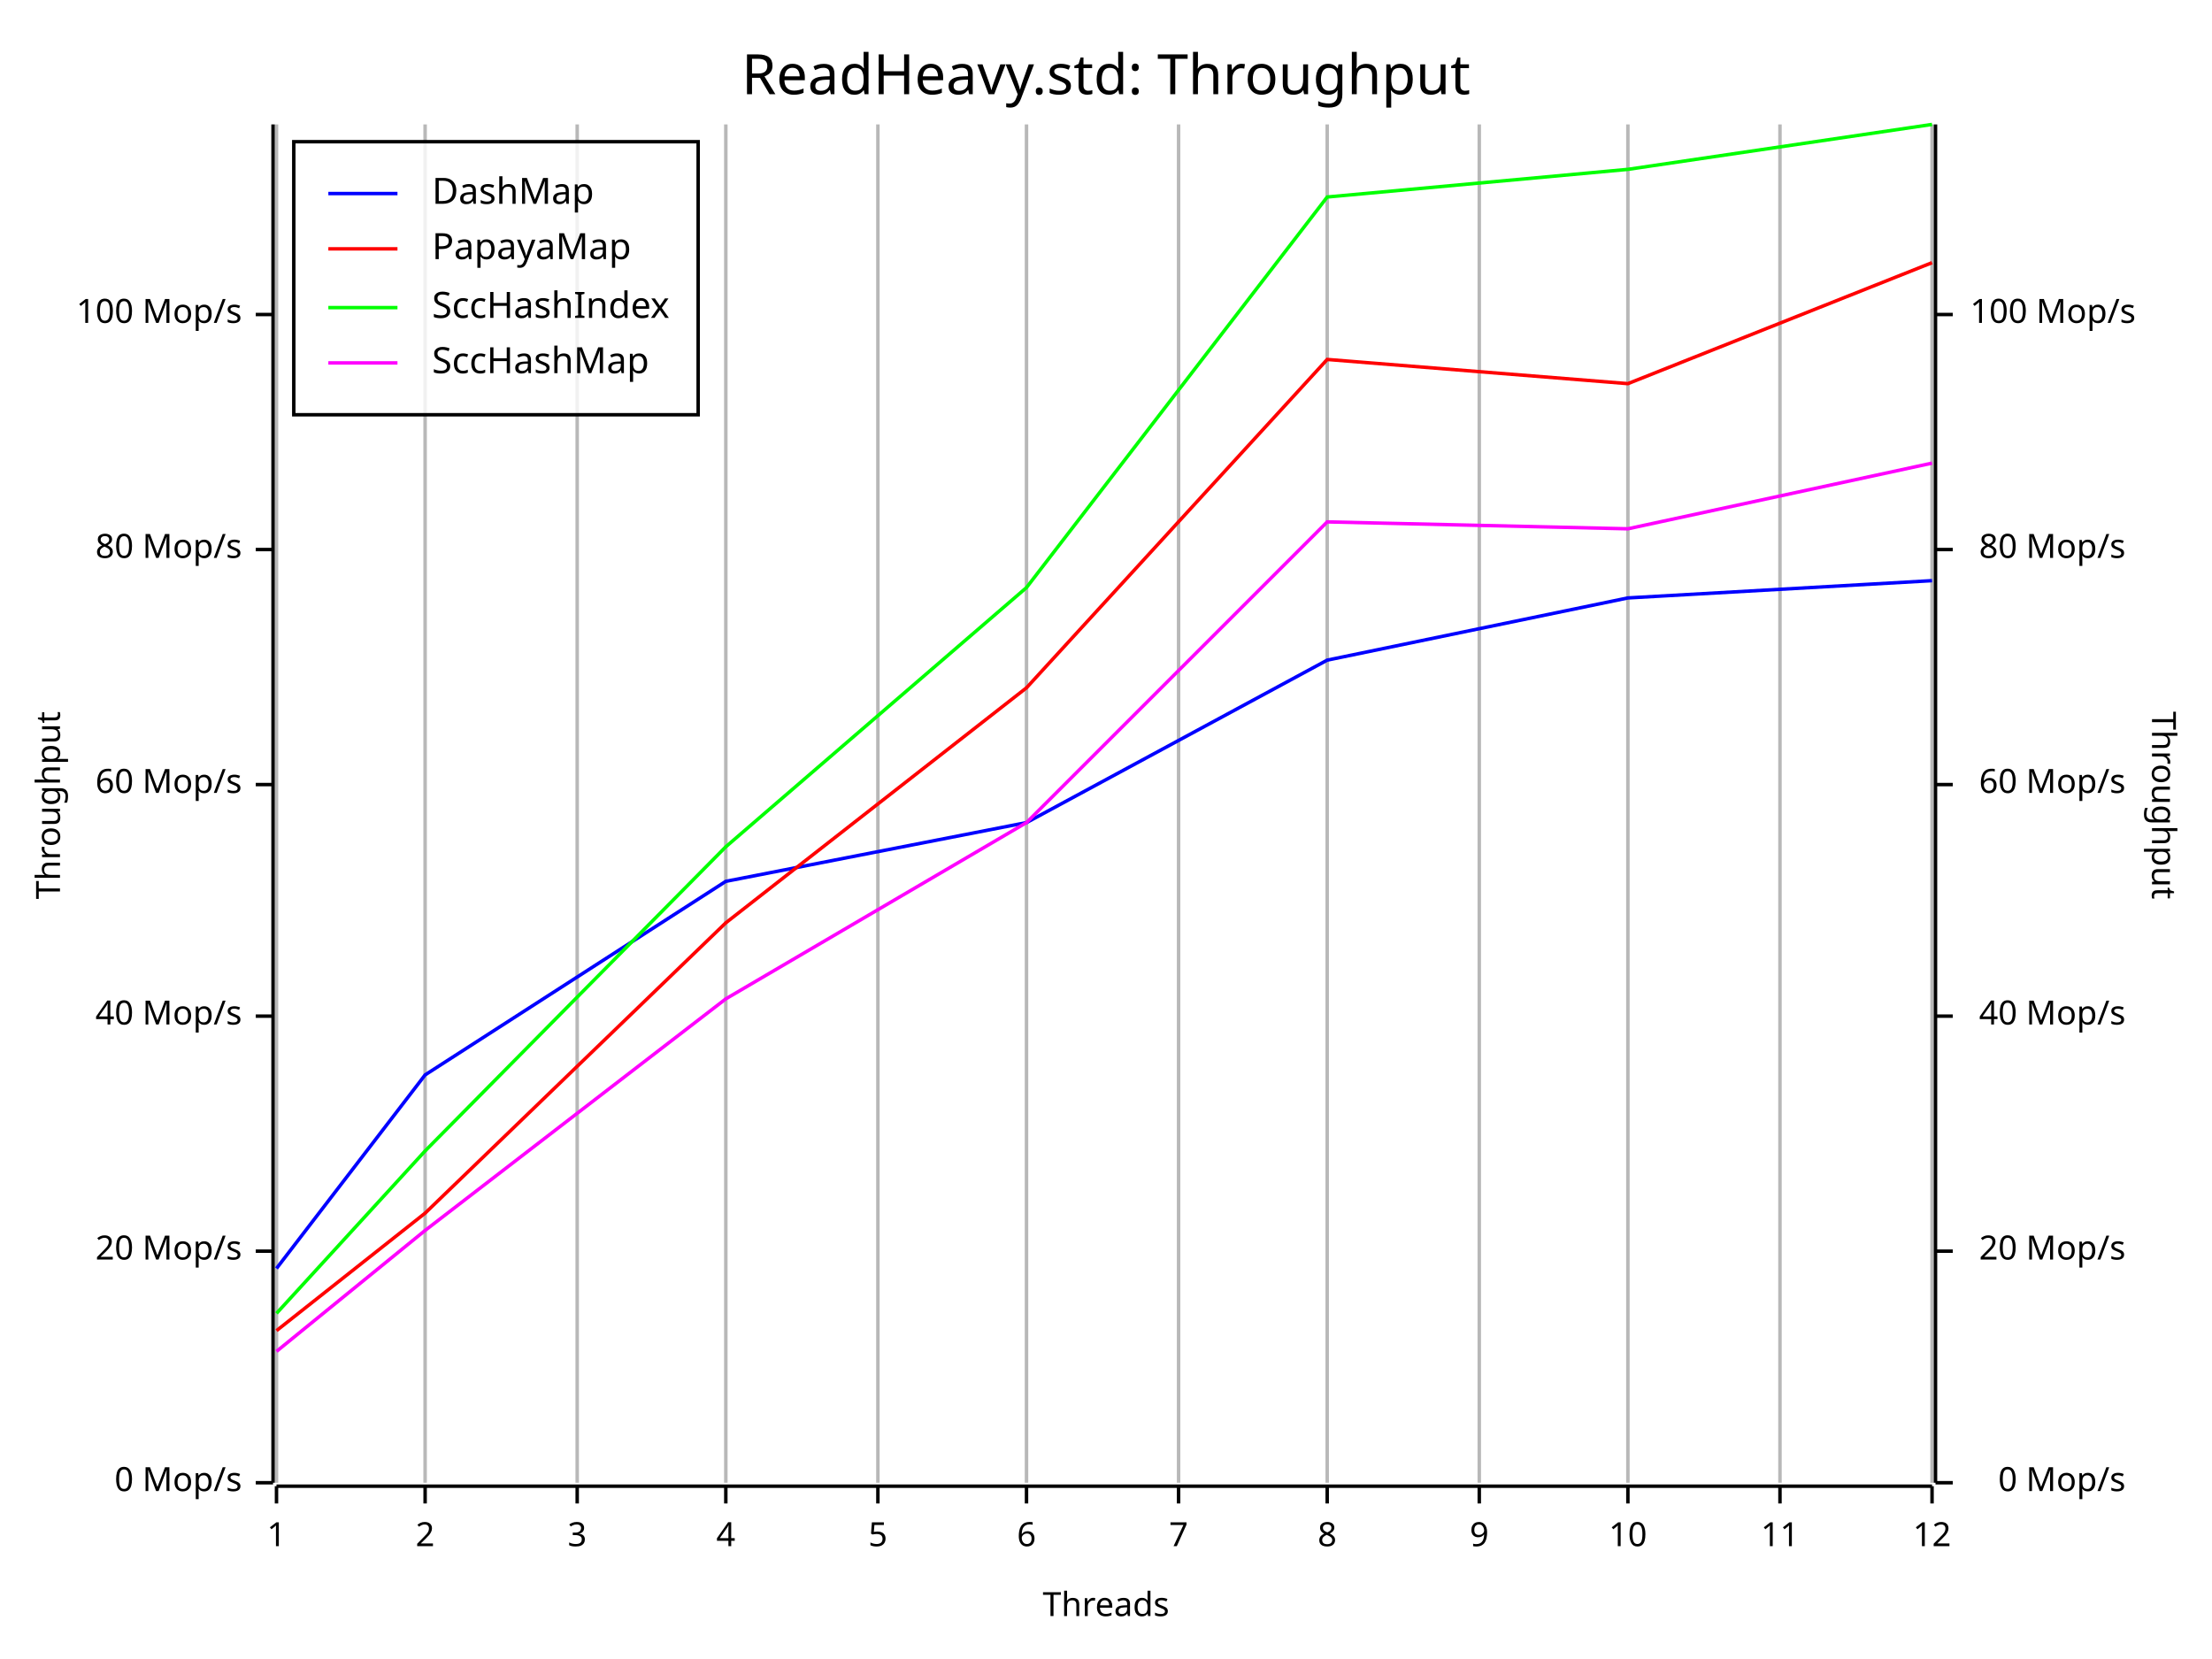
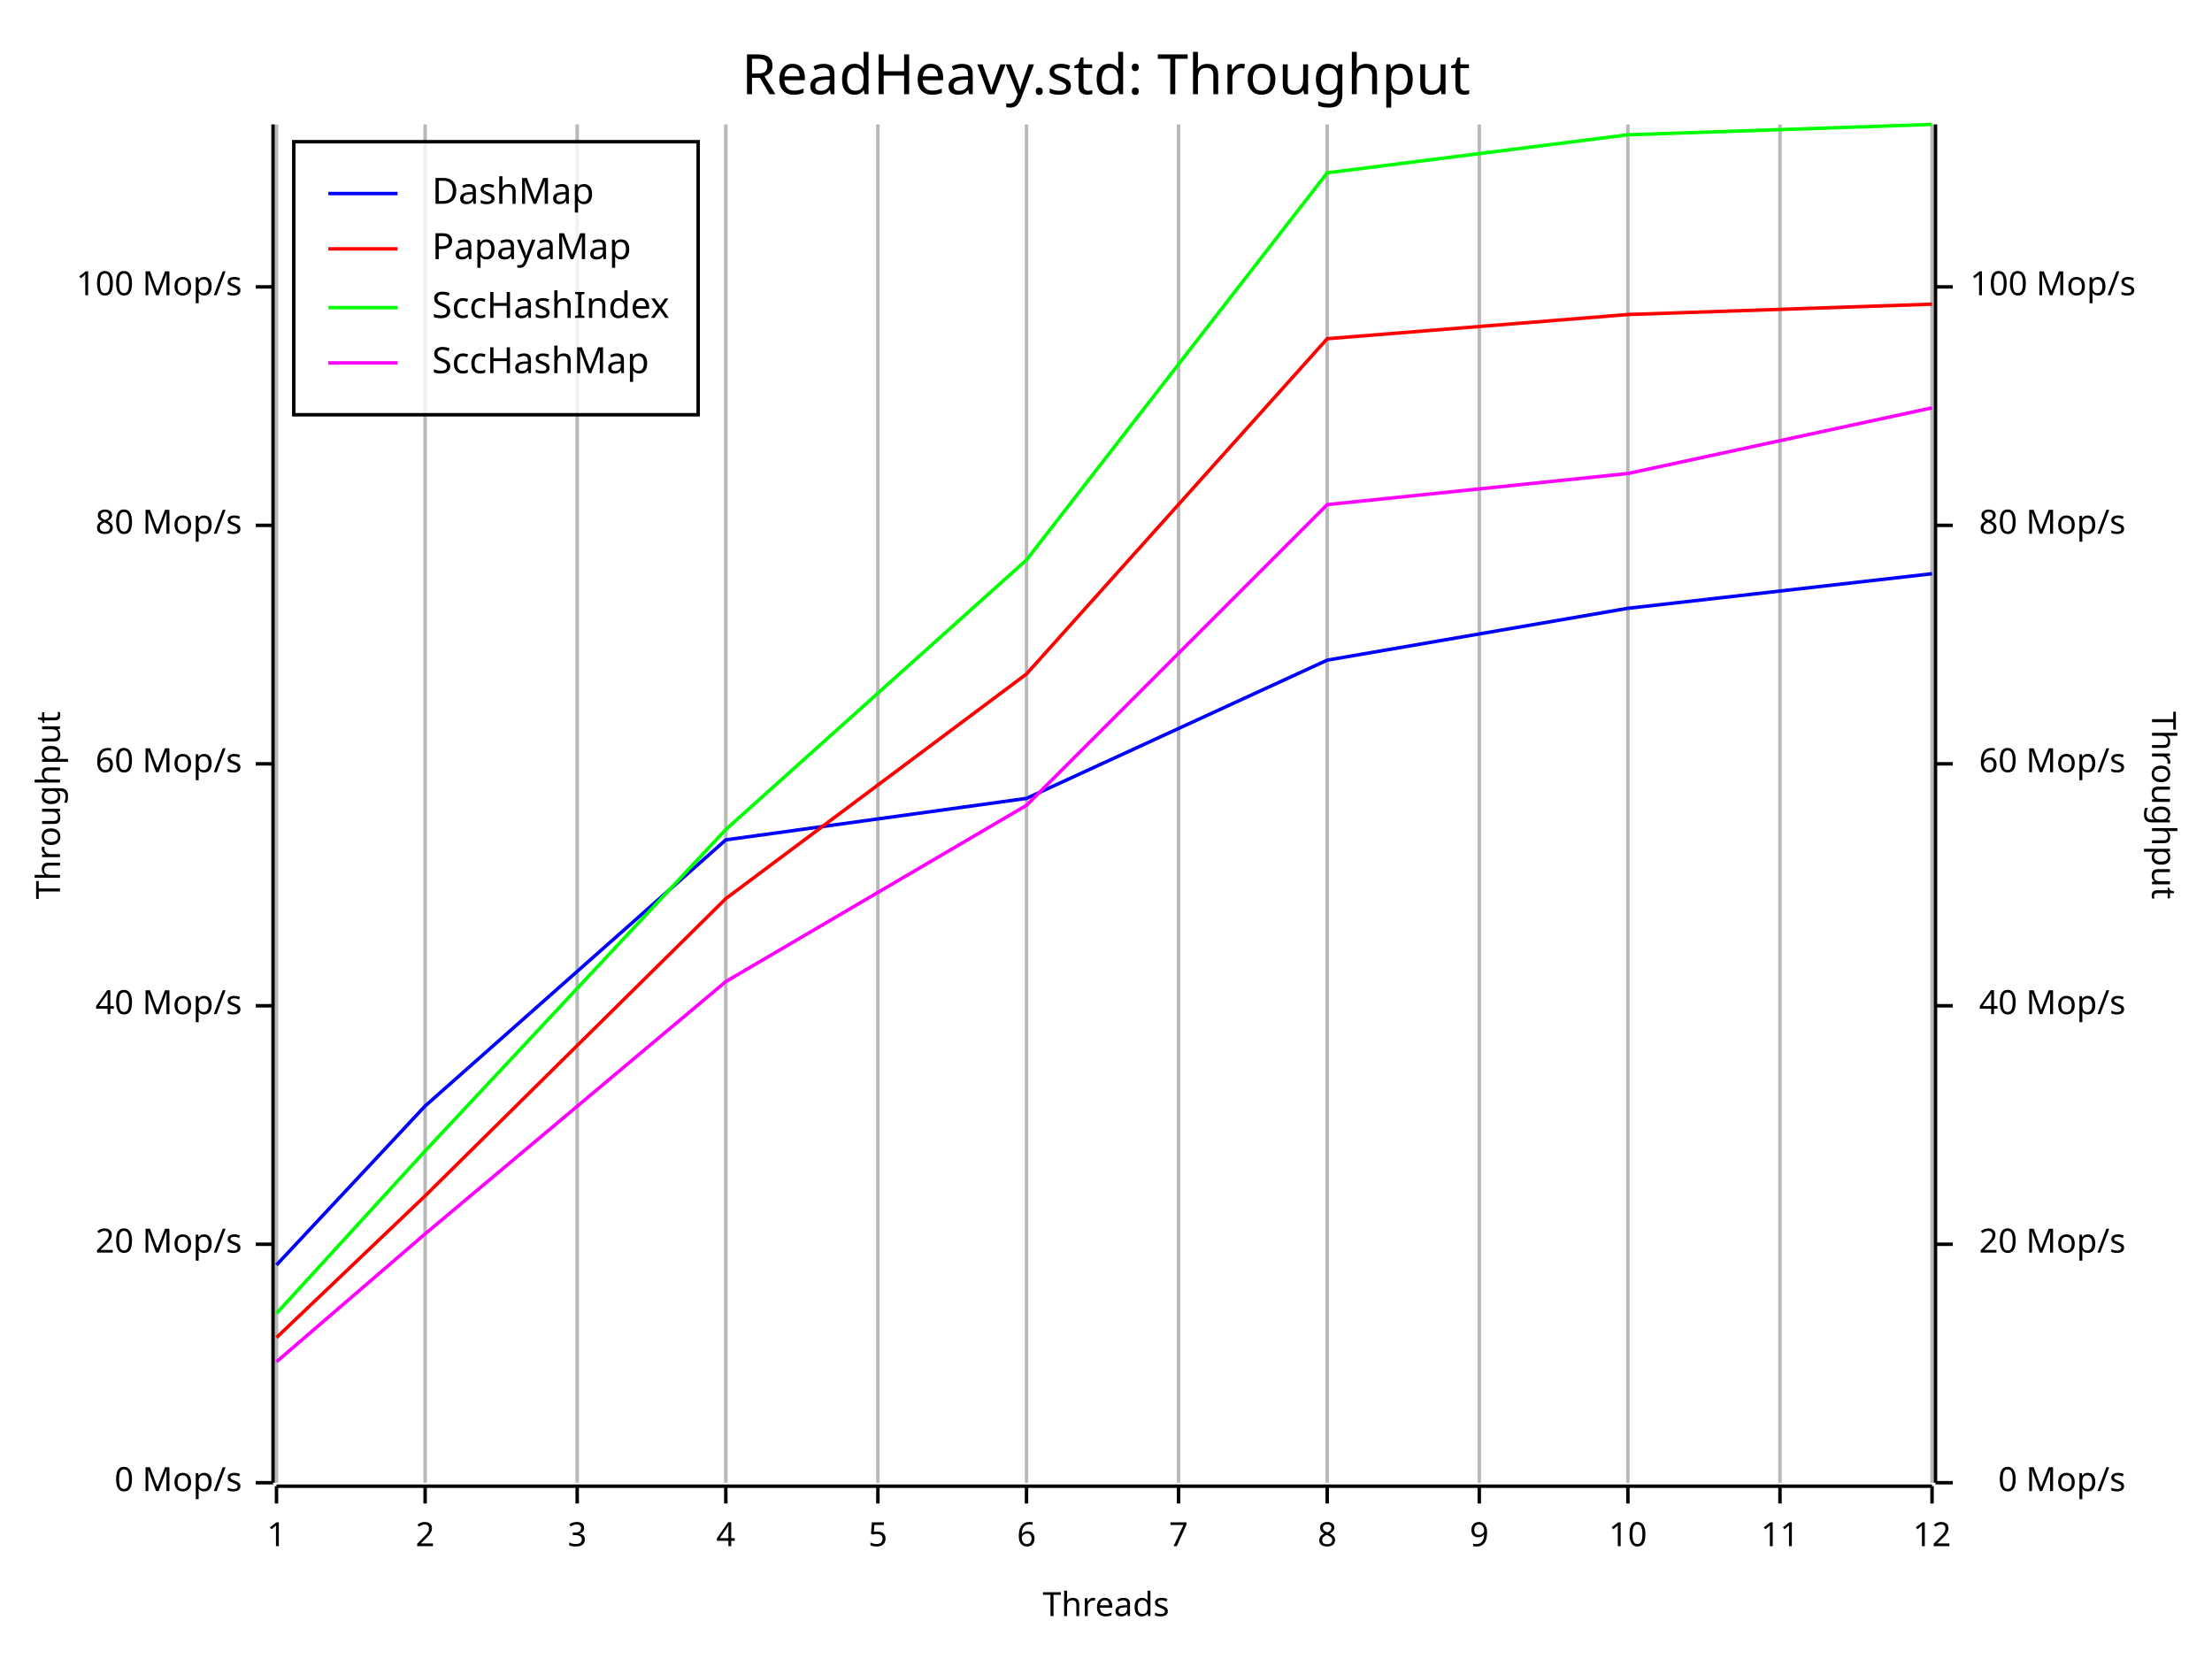
<svg xmlns="http://www.w3.org/2000/svg" width="640" height="480" viewBox="0 0 640 480">
  <rect x="0" y="0" width="640" height="480" opacity="1" fill="#FFFFFF" stroke="none" />
  <text x="320" y="15" dy="0.76em" text-anchor="middle" font-family="Fira Code" font-size="16.129" opacity="1" fill="#000000">
ReadHeavy.std: Throughput
</text>
  <line opacity="0.1" stroke="#000000" stroke-width="1" x1="80" y1="429" x2="80" y2="36" />
  <line opacity="0.1" stroke="#000000" stroke-width="1" x1="123" y1="429" x2="123" y2="36" />
  <line opacity="0.1" stroke="#000000" stroke-width="1" x1="167" y1="429" x2="167" y2="36" />
  <line opacity="0.1" stroke="#000000" stroke-width="1" x1="210" y1="429" x2="210" y2="36" />
  <line opacity="0.1" stroke="#000000" stroke-width="1" x1="254" y1="429" x2="254" y2="36" />
  <line opacity="0.1" stroke="#000000" stroke-width="1" x1="297" y1="429" x2="297" y2="36" />
  <line opacity="0.1" stroke="#000000" stroke-width="1" x1="341" y1="429" x2="341" y2="36" />
  <line opacity="0.1" stroke="#000000" stroke-width="1" x1="384" y1="429" x2="384" y2="36" />
  <line opacity="0.1" stroke="#000000" stroke-width="1" x1="428" y1="429" x2="428" y2="36" />
  <line opacity="0.1" stroke="#000000" stroke-width="1" x1="471" y1="429" x2="471" y2="36" />
  <line opacity="0.1" stroke="#000000" stroke-width="1" x1="515" y1="429" x2="515" y2="36" />
  <line opacity="0.1" stroke="#000000" stroke-width="1" x1="559" y1="429" x2="559" y2="36" />
  <text x="10" y="233" dy="0.76em" text-anchor="middle" font-family="sans-serif" font-size="9.677" opacity="1" fill="#000000" transform="rotate(270, 10, 233)">
Throughput
</text>
  <text x="320" y="470" dy="-0.5ex" text-anchor="middle" font-family="sans-serif" font-size="9.677" opacity="1" fill="#000000">
Threads
</text>
  <text x="630" y="233" dy="0.76em" text-anchor="middle" font-family="sans-serif" font-size="9.677" opacity="1" fill="#000000" transform="rotate(90, 630, 233)">
Throughput
</text>
  <line opacity="0.2" stroke="#000000" stroke-width="1" x1="80" y1="429" x2="80" y2="36" />
  <line opacity="0.2" stroke="#000000" stroke-width="1" x1="123" y1="429" x2="123" y2="36" />
  <line opacity="0.2" stroke="#000000" stroke-width="1" x1="167" y1="429" x2="167" y2="36" />
  <line opacity="0.2" stroke="#000000" stroke-width="1" x1="210" y1="429" x2="210" y2="36" />
  <line opacity="0.2" stroke="#000000" stroke-width="1" x1="254" y1="429" x2="254" y2="36" />
  <line opacity="0.2" stroke="#000000" stroke-width="1" x1="297" y1="429" x2="297" y2="36" />
  <line opacity="0.2" stroke="#000000" stroke-width="1" x1="341" y1="429" x2="341" y2="36" />
  <line opacity="0.2" stroke="#000000" stroke-width="1" x1="384" y1="429" x2="384" y2="36" />
  <line opacity="0.2" stroke="#000000" stroke-width="1" x1="428" y1="429" x2="428" y2="36" />
  <line opacity="0.2" stroke="#000000" stroke-width="1" x1="471" y1="429" x2="471" y2="36" />
  <line opacity="0.2" stroke="#000000" stroke-width="1" x1="515" y1="429" x2="515" y2="36" />
  <line opacity="0.2" stroke="#000000" stroke-width="1" x1="559" y1="429" x2="559" y2="36" />
  <polyline fill="none" opacity="1" stroke="#000000" stroke-width="1" points="79,36 79,429 " />
  <text x="70" y="429" dy="0.5ex" text-anchor="end" font-family="sans-serif" font-size="9.677" opacity="1" fill="#000000">
0 Mop/s
</text>
  <polyline fill="none" opacity="1" stroke="#000000" stroke-width="1" points="74,429 79,429 " />
-   <text x="70" y="362" dy="0.5ex" text-anchor="end" font-family="sans-serif" font-size="9.677" opacity="1" fill="#000000">
+   <text x="70" y="360" dy="0.5ex" text-anchor="end" font-family="sans-serif" font-size="9.677" opacity="1" fill="#000000">
20 Mop/s
</text>
-   <polyline fill="none" opacity="1" stroke="#000000" stroke-width="1" points="74,362 79,362 " />
-   <text x="70" y="294" dy="0.5ex" text-anchor="end" font-family="sans-serif" font-size="9.677" opacity="1" fill="#000000">
+   <polyline fill="none" opacity="1" stroke="#000000" stroke-width="1" points="74,360 79,360 " />
+   <text x="70" y="291" dy="0.5ex" text-anchor="end" font-family="sans-serif" font-size="9.677" opacity="1" fill="#000000">
40 Mop/s
</text>
-   <polyline fill="none" opacity="1" stroke="#000000" stroke-width="1" points="74,294 79,294 " />
-   <text x="70" y="227" dy="0.5ex" text-anchor="end" font-family="sans-serif" font-size="9.677" opacity="1" fill="#000000">
+   <polyline fill="none" opacity="1" stroke="#000000" stroke-width="1" points="74,291 79,291 " />
+   <text x="70" y="221" dy="0.5ex" text-anchor="end" font-family="sans-serif" font-size="9.677" opacity="1" fill="#000000">
60 Mop/s
</text>
-   <polyline fill="none" opacity="1" stroke="#000000" stroke-width="1" points="74,227 79,227 " />
-   <text x="70" y="159" dy="0.5ex" text-anchor="end" font-family="sans-serif" font-size="9.677" opacity="1" fill="#000000">
+   <polyline fill="none" opacity="1" stroke="#000000" stroke-width="1" points="74,221 79,221 " />
+   <text x="70" y="152" dy="0.5ex" text-anchor="end" font-family="sans-serif" font-size="9.677" opacity="1" fill="#000000">
80 Mop/s
</text>
-   <polyline fill="none" opacity="1" stroke="#000000" stroke-width="1" points="74,159 79,159 " />
-   <text x="70" y="91" dy="0.5ex" text-anchor="end" font-family="sans-serif" font-size="9.677" opacity="1" fill="#000000">
+   <polyline fill="none" opacity="1" stroke="#000000" stroke-width="1" points="74,152 79,152 " />
+   <text x="70" y="83" dy="0.5ex" text-anchor="end" font-family="sans-serif" font-size="9.677" opacity="1" fill="#000000">
100 Mop/s
</text>
-   <polyline fill="none" opacity="1" stroke="#000000" stroke-width="1" points="74,91 79,91 " />
+   <polyline fill="none" opacity="1" stroke="#000000" stroke-width="1" points="74,83 79,83 " />
  <polyline fill="none" opacity="1" stroke="#000000" stroke-width="1" points="80,430 559,430 " />
  <text x="80" y="440" dy="0.76em" text-anchor="middle" font-family="sans-serif" font-size="9.677" opacity="1" fill="#000000">
1
</text>
  <polyline fill="none" opacity="1" stroke="#000000" stroke-width="1" points="80,430 80,435 " />
  <text x="123" y="440" dy="0.76em" text-anchor="middle" font-family="sans-serif" font-size="9.677" opacity="1" fill="#000000">
2
</text>
  <polyline fill="none" opacity="1" stroke="#000000" stroke-width="1" points="123,430 123,435 " />
  <text x="167" y="440" dy="0.76em" text-anchor="middle" font-family="sans-serif" font-size="9.677" opacity="1" fill="#000000">
3
</text>
  <polyline fill="none" opacity="1" stroke="#000000" stroke-width="1" points="167,430 167,435 " />
  <text x="210" y="440" dy="0.76em" text-anchor="middle" font-family="sans-serif" font-size="9.677" opacity="1" fill="#000000">
4
</text>
  <polyline fill="none" opacity="1" stroke="#000000" stroke-width="1" points="210,430 210,435 " />
  <text x="254" y="440" dy="0.76em" text-anchor="middle" font-family="sans-serif" font-size="9.677" opacity="1" fill="#000000">
5
</text>
  <polyline fill="none" opacity="1" stroke="#000000" stroke-width="1" points="254,430 254,435 " />
  <text x="297" y="440" dy="0.76em" text-anchor="middle" font-family="sans-serif" font-size="9.677" opacity="1" fill="#000000">
6
</text>
  <polyline fill="none" opacity="1" stroke="#000000" stroke-width="1" points="297,430 297,435 " />
  <text x="341" y="440" dy="0.76em" text-anchor="middle" font-family="sans-serif" font-size="9.677" opacity="1" fill="#000000">
7
</text>
  <polyline fill="none" opacity="1" stroke="#000000" stroke-width="1" points="341,430 341,435 " />
  <text x="384" y="440" dy="0.76em" text-anchor="middle" font-family="sans-serif" font-size="9.677" opacity="1" fill="#000000">
8
</text>
  <polyline fill="none" opacity="1" stroke="#000000" stroke-width="1" points="384,430 384,435 " />
  <text x="428" y="440" dy="0.76em" text-anchor="middle" font-family="sans-serif" font-size="9.677" opacity="1" fill="#000000">
9
</text>
  <polyline fill="none" opacity="1" stroke="#000000" stroke-width="1" points="428,430 428,435 " />
  <text x="471" y="440" dy="0.76em" text-anchor="middle" font-family="sans-serif" font-size="9.677" opacity="1" fill="#000000">
10
</text>
  <polyline fill="none" opacity="1" stroke="#000000" stroke-width="1" points="471,430 471,435 " />
  <text x="515" y="440" dy="0.76em" text-anchor="middle" font-family="sans-serif" font-size="9.677" opacity="1" fill="#000000">
11
</text>
  <polyline fill="none" opacity="1" stroke="#000000" stroke-width="1" points="515,430 515,435 " />
  <text x="559" y="440" dy="0.76em" text-anchor="middle" font-family="sans-serif" font-size="9.677" opacity="1" fill="#000000">
12
</text>
  <polyline fill="none" opacity="1" stroke="#000000" stroke-width="1" points="559,430 559,435 " />
  <polyline fill="none" opacity="1" stroke="#000000" stroke-width="1" points="560,36 560,429 " />
  <text x="615" y="429" dy="0.5ex" text-anchor="end" font-family="sans-serif" font-size="9.677" opacity="1" fill="#000000">
0 Mop/s
</text>
  <polyline fill="none" opacity="1" stroke="#000000" stroke-width="1" points="560,429 565,429 " />
-   <text x="615" y="362" dy="0.5ex" text-anchor="end" font-family="sans-serif" font-size="9.677" opacity="1" fill="#000000">
+   <text x="615" y="360" dy="0.5ex" text-anchor="end" font-family="sans-serif" font-size="9.677" opacity="1" fill="#000000">
20 Mop/s
</text>
-   <polyline fill="none" opacity="1" stroke="#000000" stroke-width="1" points="560,362 565,362 " />
-   <text x="615" y="294" dy="0.5ex" text-anchor="end" font-family="sans-serif" font-size="9.677" opacity="1" fill="#000000">
+   <polyline fill="none" opacity="1" stroke="#000000" stroke-width="1" points="560,360 565,360 " />
+   <text x="615" y="291" dy="0.5ex" text-anchor="end" font-family="sans-serif" font-size="9.677" opacity="1" fill="#000000">
40 Mop/s
</text>
-   <polyline fill="none" opacity="1" stroke="#000000" stroke-width="1" points="560,294 565,294 " />
-   <text x="615" y="227" dy="0.5ex" text-anchor="end" font-family="sans-serif" font-size="9.677" opacity="1" fill="#000000">
+   <polyline fill="none" opacity="1" stroke="#000000" stroke-width="1" points="560,291 565,291 " />
+   <text x="615" y="221" dy="0.5ex" text-anchor="end" font-family="sans-serif" font-size="9.677" opacity="1" fill="#000000">
60 Mop/s
</text>
-   <polyline fill="none" opacity="1" stroke="#000000" stroke-width="1" points="560,227 565,227 " />
-   <text x="615" y="159" dy="0.5ex" text-anchor="end" font-family="sans-serif" font-size="9.677" opacity="1" fill="#000000">
+   <polyline fill="none" opacity="1" stroke="#000000" stroke-width="1" points="560,221 565,221 " />
+   <text x="615" y="152" dy="0.5ex" text-anchor="end" font-family="sans-serif" font-size="9.677" opacity="1" fill="#000000">
80 Mop/s
</text>
-   <polyline fill="none" opacity="1" stroke="#000000" stroke-width="1" points="560,159 565,159 " />
-   <text x="570" y="91" dy="0.5ex" text-anchor="start" font-family="sans-serif" font-size="9.677" opacity="1" fill="#000000">
+   <polyline fill="none" opacity="1" stroke="#000000" stroke-width="1" points="560,152 565,152 " />
+   <text x="570" y="83" dy="0.5ex" text-anchor="start" font-family="sans-serif" font-size="9.677" opacity="1" fill="#000000">
100 Mop/s
</text>
-   <polyline fill="none" opacity="1" stroke="#000000" stroke-width="1" points="560,91 565,91 " />
-   <polyline fill="none" opacity="1" stroke="#0000FF" stroke-width="1" points="80,367 123,311 210,255 297,238 384,191 471,173 559,168 " />
-   <polyline fill="none" opacity="1" stroke="#FF0000" stroke-width="1" points="80,385 123,351 210,267 297,199 384,104 471,111 559,76 " />
-   <polyline fill="none" opacity="1" stroke="#00FF00" stroke-width="1" points="80,380 123,333 210,245 297,170 384,57 471,49 559,36 " />
-   <polyline fill="none" opacity="1" stroke="#FF00FF" stroke-width="1" points="80,391 123,356 210,289 297,238 384,151 471,153 559,134 " />
+   <polyline fill="none" opacity="1" stroke="#000000" stroke-width="1" points="560,83 565,83 " />
+   <polyline fill="none" opacity="1" stroke="#0000FF" stroke-width="1" points="80,366 123,320 210,243 297,231 384,191 471,176 559,166 " />
+   <polyline fill="none" opacity="1" stroke="#FF0000" stroke-width="1" points="80,387 123,346 210,260 297,195 384,98 471,91 559,88 " />
+   <polyline fill="none" opacity="1" stroke="#00FF00" stroke-width="1" points="80,380 123,333 210,240 297,162 384,50 471,39 559,36 " />
+   <polyline fill="none" opacity="1" stroke="#FF00FF" stroke-width="1" points="80,394 123,357 210,284 297,233 384,146 471,137 559,118 " />
  <rect x="85" y="41" width="117" height="79" opacity="0.8" fill="#FFFFFF" stroke="none" />
  <rect x="85" y="41" width="117" height="79" opacity="1" fill="none" stroke="#000000" />
  <text x="125" y="51" dy="0.76em" text-anchor="start" font-family="Fira Code" font-size="10.484" opacity="1" fill="#000000">
DashMap
</text>
  <text x="125" y="67" dy="0.76em" text-anchor="start" font-family="Fira Code" font-size="10.484" opacity="1" fill="#000000">
PapayaMap
</text>
  <text x="125" y="84" dy="0.76em" text-anchor="start" font-family="Fira Code" font-size="10.484" opacity="1" fill="#000000">
SccHashIndex
</text>
  <text x="125" y="100" dy="0.76em" text-anchor="start" font-family="Fira Code" font-size="10.484" opacity="1" fill="#000000">
SccHashMap
</text>
  <polyline fill="none" opacity="1" stroke="#0000FF" stroke-width="1" points="95,56 115,56 " />
  <polyline fill="none" opacity="1" stroke="#FF0000" stroke-width="1" points="95,72 115,72 " />
  <polyline fill="none" opacity="1" stroke="#00FF00" stroke-width="1" points="95,89 115,89 " />
  <polyline fill="none" opacity="1" stroke="#FF00FF" stroke-width="1" points="95,105 115,105 " />
</svg>
